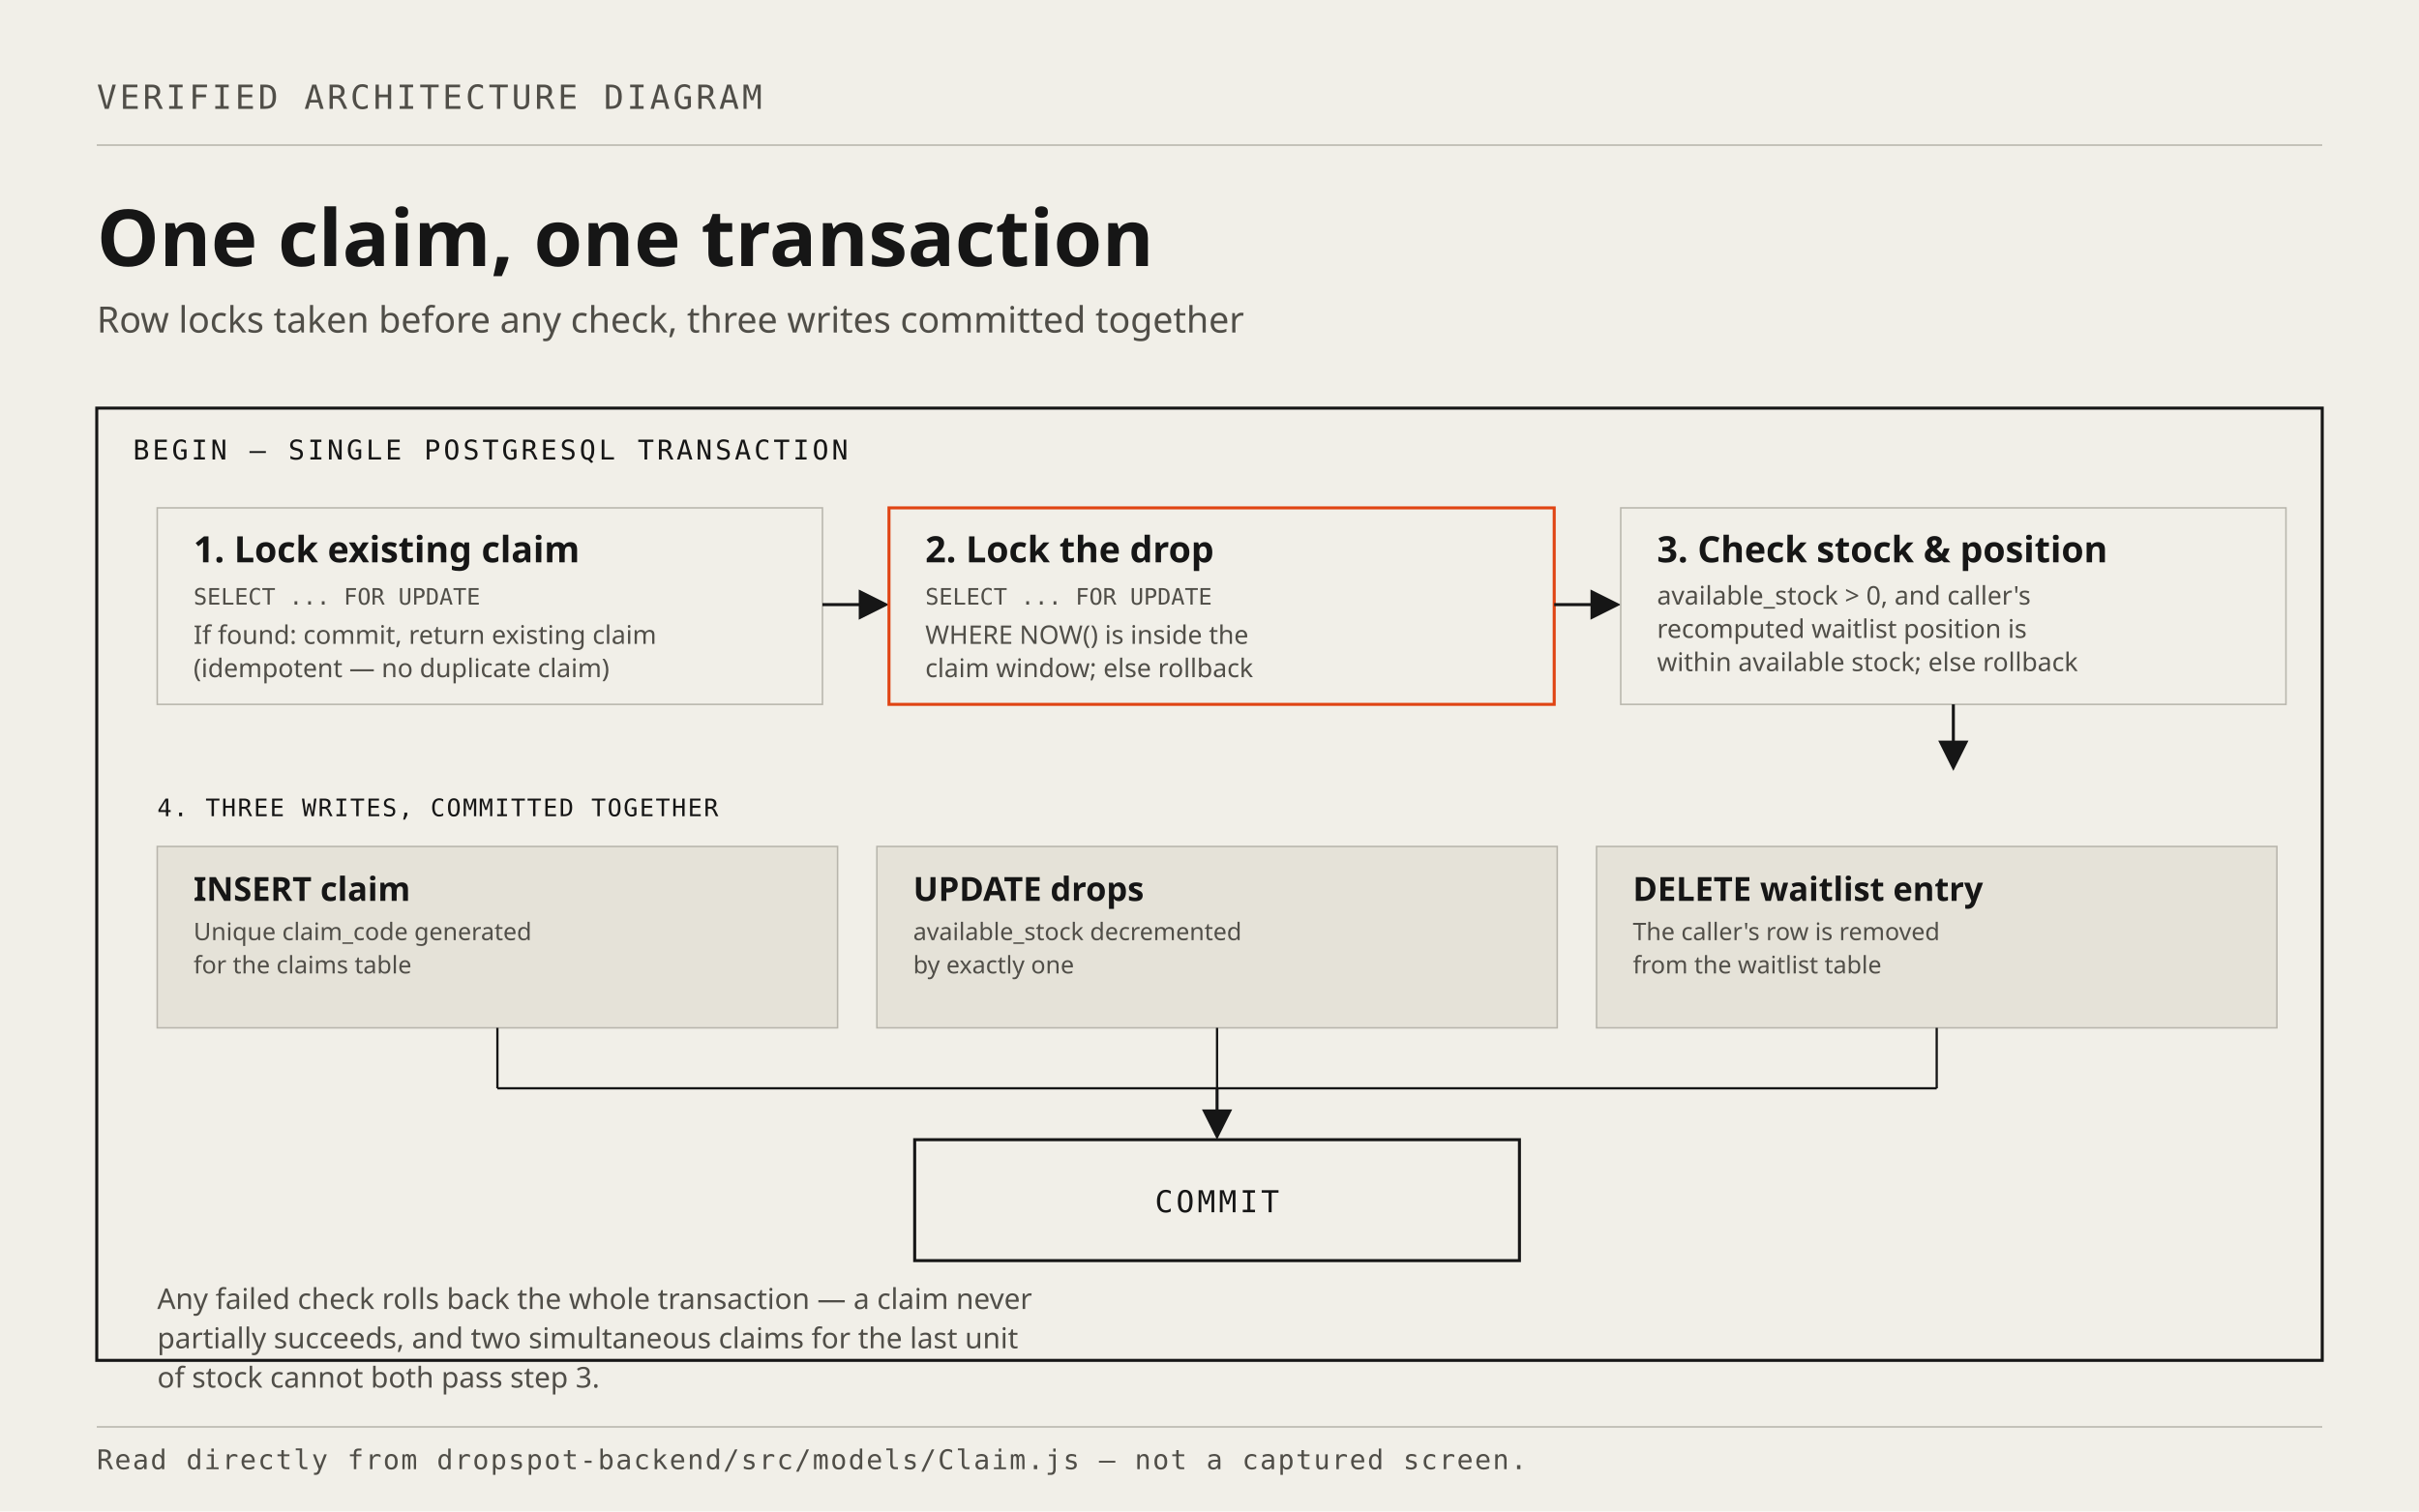
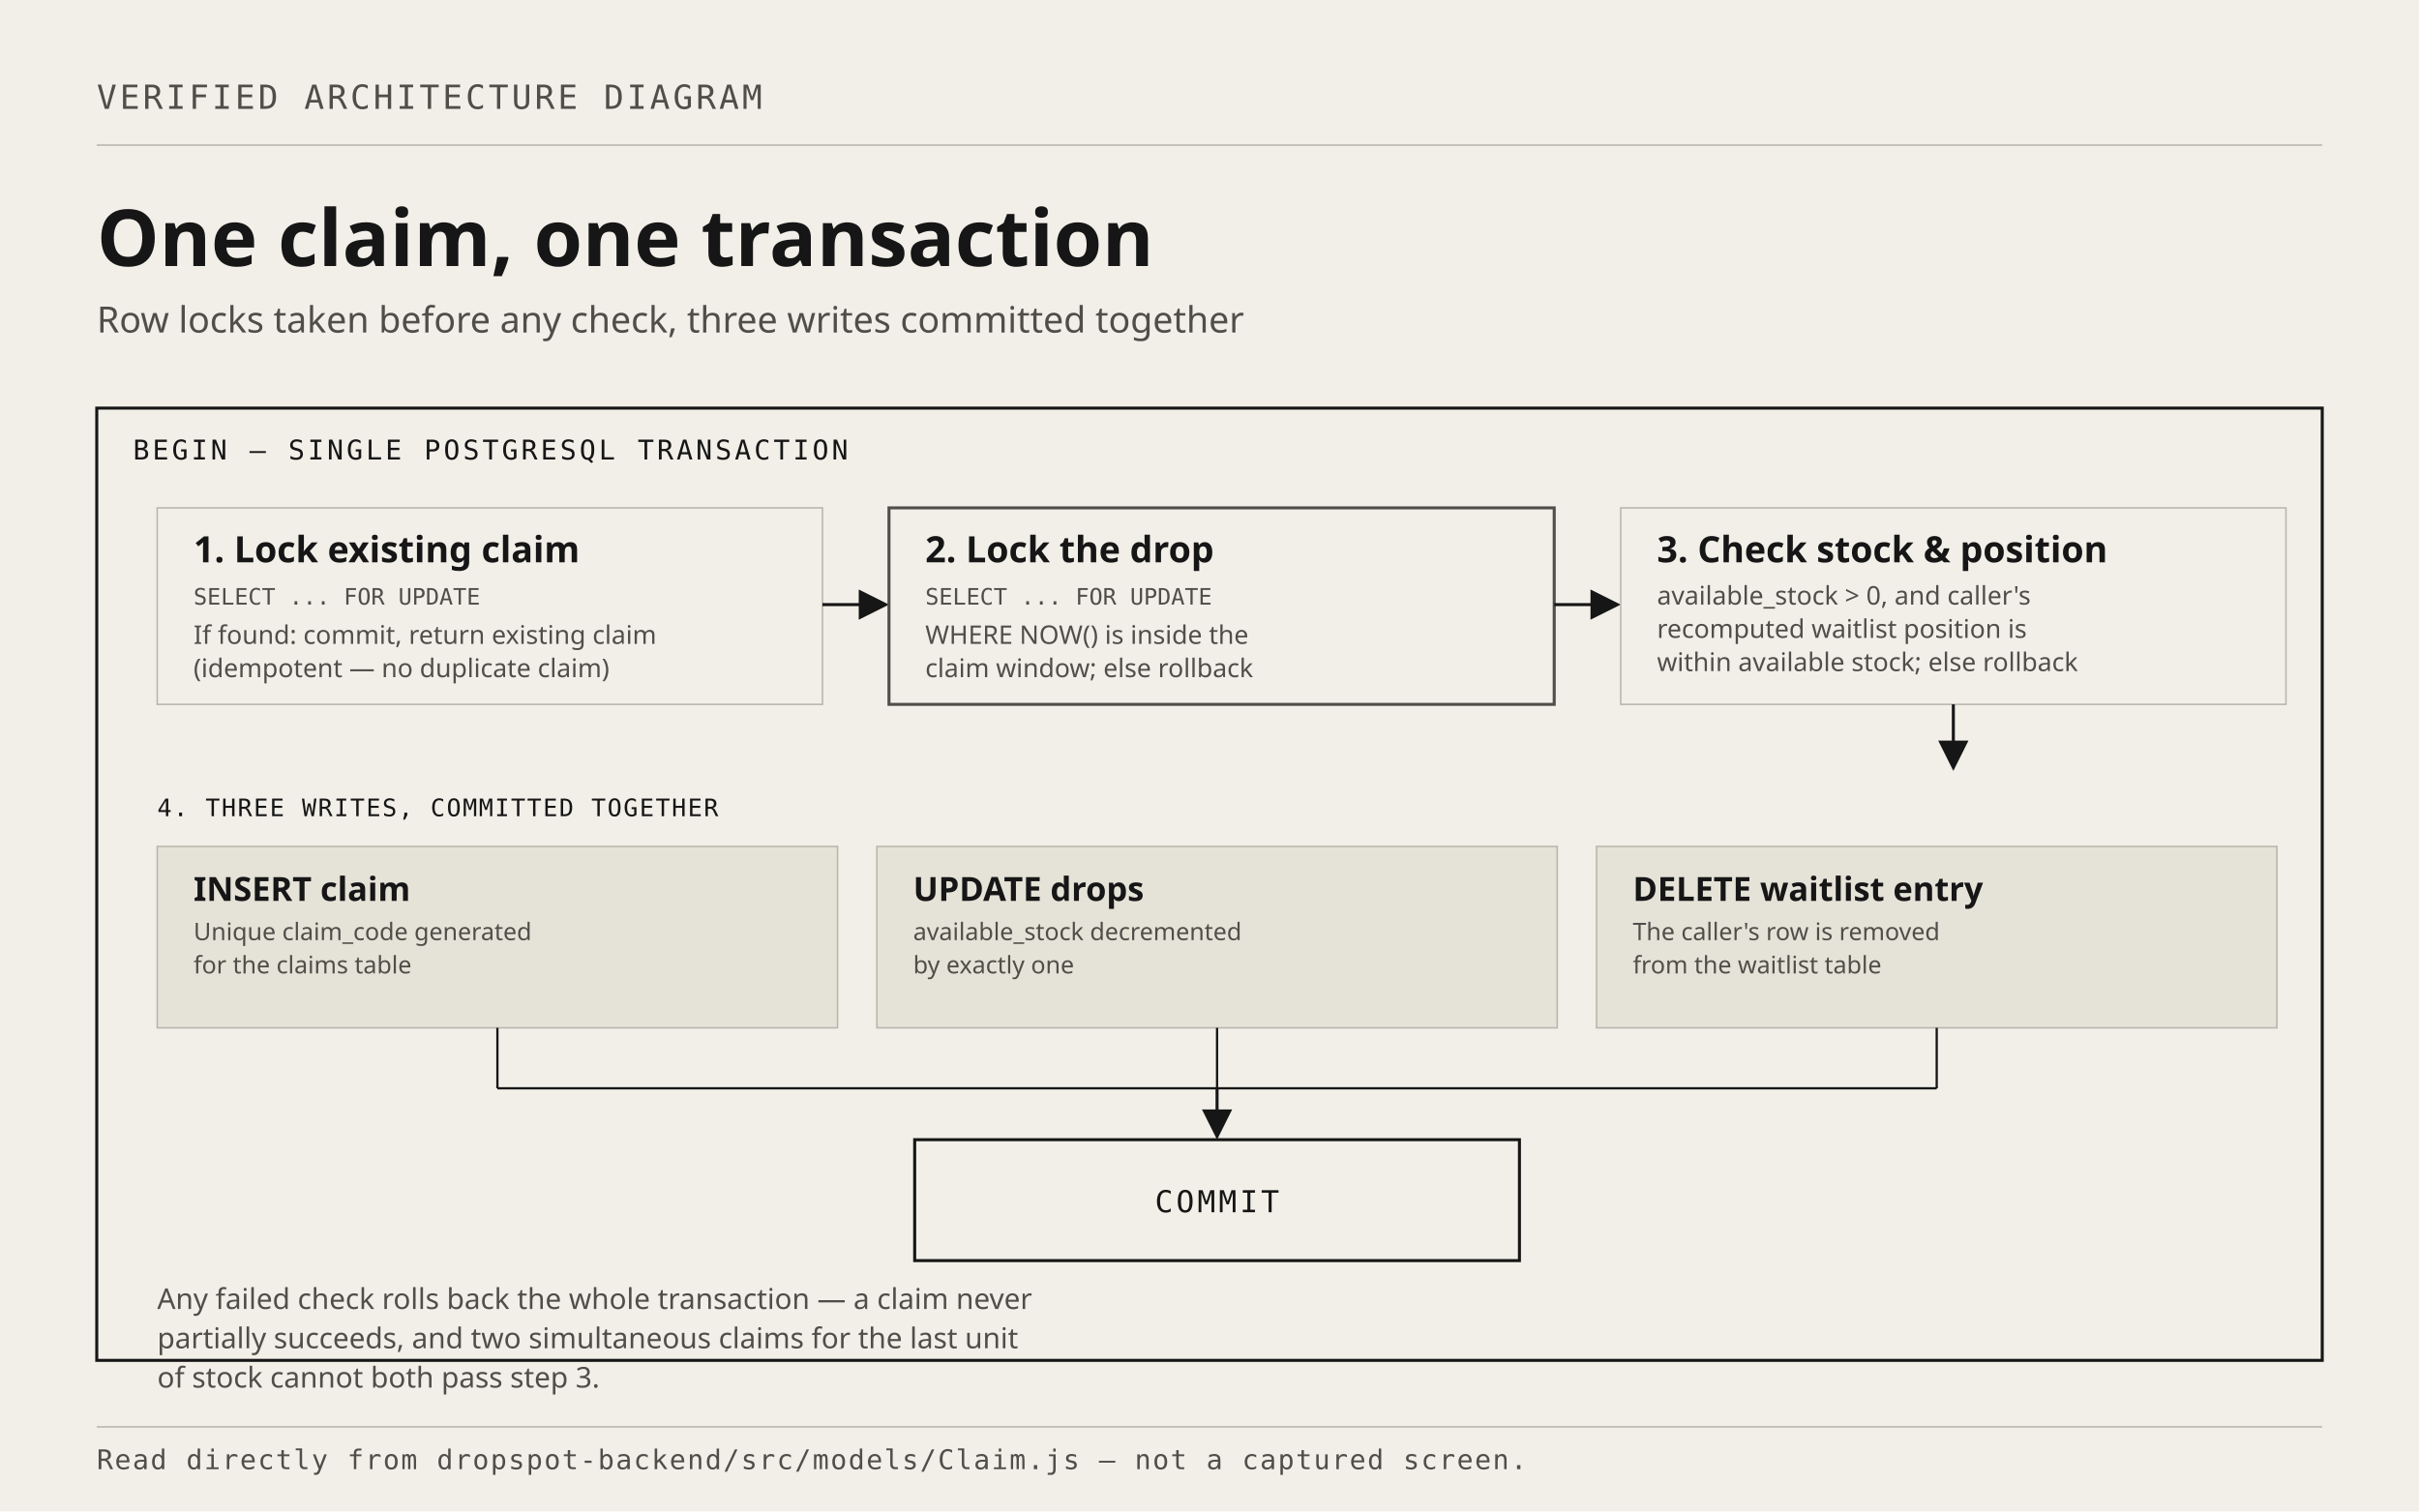
<svg xmlns="http://www.w3.org/2000/svg" width="1600" height="1000" viewBox="0 0 1600 1000" role="img" aria-labelledby="ctd-title ctd-desc">
  <rect width="1600" height="1000" fill="#f1efe8" />
  <text x="64" y="72" font-family="ui-monospace, 'IBM Plex Mono', monospace" font-size="22" letter-spacing="2" fill="#504e48">VERIFIED ARCHITECTURE DIAGRAM</text>
  <line x1="64" y1="96" x2="1536" y2="96" stroke="#b8b5ac" stroke-width="1" />
  <text x="64" y="176" font-family="ui-sans-serif, 'Archivo', system-ui, sans-serif" font-size="52" font-weight="600" fill="#161616">One claim, one transaction</text>
  <text x="64" y="220" font-family="ui-sans-serif, 'Archivo', system-ui, sans-serif" font-size="24" fill="#504e48">Row locks taken before any check, three writes committed together</text>
  <rect x="64" y="270" width="1472" height="630" fill="none" stroke="#161616" stroke-width="2" />
  <text x="88" y="304" font-family="ui-monospace, 'IBM Plex Mono', monospace" font-size="18" letter-spacing="2" fill="#161616">BEGIN — SINGLE POSTGRESQL TRANSACTION</text>
  <rect x="104" y="336" width="440" height="130" fill="none" stroke="#b8b5ac" stroke-width="1" />
  <text x="128" y="372" font-family="ui-sans-serif, 'Archivo', system-ui, sans-serif" font-size="24" font-weight="600" fill="#161616">1. Lock existing claim</text>
  <text x="128" y="400" font-family="ui-monospace, 'IBM Plex Mono', monospace" font-size="15" fill="#504e48">SELECT ... FOR UPDATE</text>
  <text x="128" y="426" font-family="ui-sans-serif, 'Archivo', system-ui, sans-serif" font-size="17" fill="#504e48">If found: commit, return existing claim</text>
  <text x="128" y="448" font-family="ui-sans-serif, 'Archivo', system-ui, sans-serif" font-size="17" fill="#504e48">(idempotent — no duplicate claim)</text>
  <path d="M 544 400 L 584 400" stroke="#161616" stroke-width="2" fill="none" marker-end="url(#ah)" />
-   <rect x="588" y="336" width="440" height="130" fill="none" stroke="#e04413" stroke-width="2" />
+   <rect x="588" y="336" width="440" height="130" fill="none" stroke="#504e48" stroke-width="2" />
  <text x="612" y="372" font-family="ui-sans-serif, 'Archivo', system-ui, sans-serif" font-size="24" font-weight="600" fill="#161616">2. Lock the drop</text>
  <text x="612" y="400" font-family="ui-monospace, 'IBM Plex Mono', monospace" font-size="15" fill="#504e48">SELECT ... FOR UPDATE</text>
  <text x="612" y="426" font-family="ui-sans-serif, 'Archivo', system-ui, sans-serif" font-size="17" fill="#504e48">WHERE NOW() is inside the</text>
  <text x="612" y="448" font-family="ui-sans-serif, 'Archivo', system-ui, sans-serif" font-size="17" fill="#504e48">claim window; else rollback</text>
  <path d="M 1028 400 L 1068 400" stroke="#161616" stroke-width="2" fill="none" marker-end="url(#ah)" />
  <rect x="1072" y="336" width="440" height="130" fill="none" stroke="#b8b5ac" stroke-width="1" />
  <text x="1096" y="372" font-family="ui-sans-serif, 'Archivo', system-ui, sans-serif" font-size="24" font-weight="600" fill="#161616">3. Check stock &amp; position</text>
  <text x="1096" y="400" font-family="ui-sans-serif, 'Archivo', system-ui, sans-serif" font-size="17" fill="#504e48">available_stock &gt; 0, and caller's</text>
  <text x="1096" y="422" font-family="ui-sans-serif, 'Archivo', system-ui, sans-serif" font-size="17" fill="#504e48">recomputed waitlist position is</text>
  <text x="1096" y="444" font-family="ui-sans-serif, 'Archivo', system-ui, sans-serif" font-size="17" fill="#504e48">within available stock; else rollback</text>
  <path d="M 1292 466 L 1292 506" stroke="#161616" stroke-width="2" fill="none" marker-end="url(#ah)" />
  <text x="104" y="540" font-family="ui-monospace, 'IBM Plex Mono', monospace" font-size="16" letter-spacing="1" fill="#161616">4. THREE WRITES, COMMITTED TOGETHER</text>
  <rect x="104" y="560" width="450" height="120" fill="#e5e2d8" stroke="#b8b5ac" stroke-width="1" />
  <text x="128" y="596" font-family="ui-sans-serif, 'Archivo', system-ui, sans-serif" font-size="22" font-weight="600" fill="#161616">INSERT claim</text>
  <text x="128" y="622" font-family="ui-sans-serif, 'Archivo', system-ui, sans-serif" font-size="16" fill="#504e48">Unique claim_code generated</text>
  <text x="128" y="644" font-family="ui-sans-serif, 'Archivo', system-ui, sans-serif" font-size="16" fill="#504e48">for the claims table</text>
  <rect x="580" y="560" width="450" height="120" fill="#e5e2d8" stroke="#b8b5ac" stroke-width="1" />
  <text x="604" y="596" font-family="ui-sans-serif, 'Archivo', system-ui, sans-serif" font-size="22" font-weight="600" fill="#161616">UPDATE drops</text>
  <text x="604" y="622" font-family="ui-sans-serif, 'Archivo', system-ui, sans-serif" font-size="16" fill="#504e48">available_stock decremented</text>
  <text x="604" y="644" font-family="ui-sans-serif, 'Archivo', system-ui, sans-serif" font-size="16" fill="#504e48">by exactly one</text>
  <rect x="1056" y="560" width="450" height="120" fill="#e5e2d8" stroke="#b8b5ac" stroke-width="1" />
  <text x="1080" y="596" font-family="ui-sans-serif, 'Archivo', system-ui, sans-serif" font-size="22" font-weight="600" fill="#161616">DELETE waitlist entry</text>
  <text x="1080" y="622" font-family="ui-sans-serif, 'Archivo', system-ui, sans-serif" font-size="16" fill="#504e48">The caller's row is removed</text>
  <text x="1080" y="644" font-family="ui-sans-serif, 'Archivo', system-ui, sans-serif" font-size="16" fill="#504e48">from the waitlist table</text>
  <path d="M 329 680 L 329 720" stroke="#161616" stroke-width="1.5" fill="none" />
  <path d="M 805 680 L 805 720" stroke="#161616" stroke-width="1.5" fill="none" />
  <path d="M 1281 680 L 1281 720" stroke="#161616" stroke-width="1.5" fill="none" />
  <path d="M 329 720 L 1281 720" stroke="#161616" stroke-width="1.5" fill="none" />
  <path d="M 805 720 L 805 750" stroke="#161616" stroke-width="2" fill="none" marker-end="url(#ah)" />
  <rect x="605" y="754" width="400" height="80" fill="none" stroke="#161616" stroke-width="2" />
  <text x="805" y="802" text-anchor="middle" font-family="ui-monospace, 'IBM Plex Mono', monospace" font-size="20" letter-spacing="2" fill="#161616">COMMIT</text>
  <text x="104" y="866" font-family="ui-sans-serif, 'Archivo', system-ui, sans-serif" font-size="19" fill="#504e48">
    <tspan x="104" dy="0">Any failed check rolls back the whole transaction — a claim never</tspan>
    <tspan x="104" dy="26">partially succeeds, and two simultaneous claims for the last unit</tspan>
    <tspan x="104" dy="26">of stock cannot both pass step 3.</tspan>
  </text>
  <defs>
    <marker id="ah" markerWidth="10" markerHeight="10" refX="8" refY="5" orient="auto">
      <path d="M 0 0 L 10 5 L 0 10 z" fill="#161616" />
    </marker>
  </defs>
  <line x1="64" y1="944" x2="1536" y2="944" stroke="#b8b5ac" stroke-width="1" />
  <text x="64" y="972" font-family="ui-monospace, 'IBM Plex Mono', monospace" font-size="18" letter-spacing="1" fill="#504e48">Read directly from dropspot-backend/src/models/Claim.js — not a captured screen.</text>
</svg>
